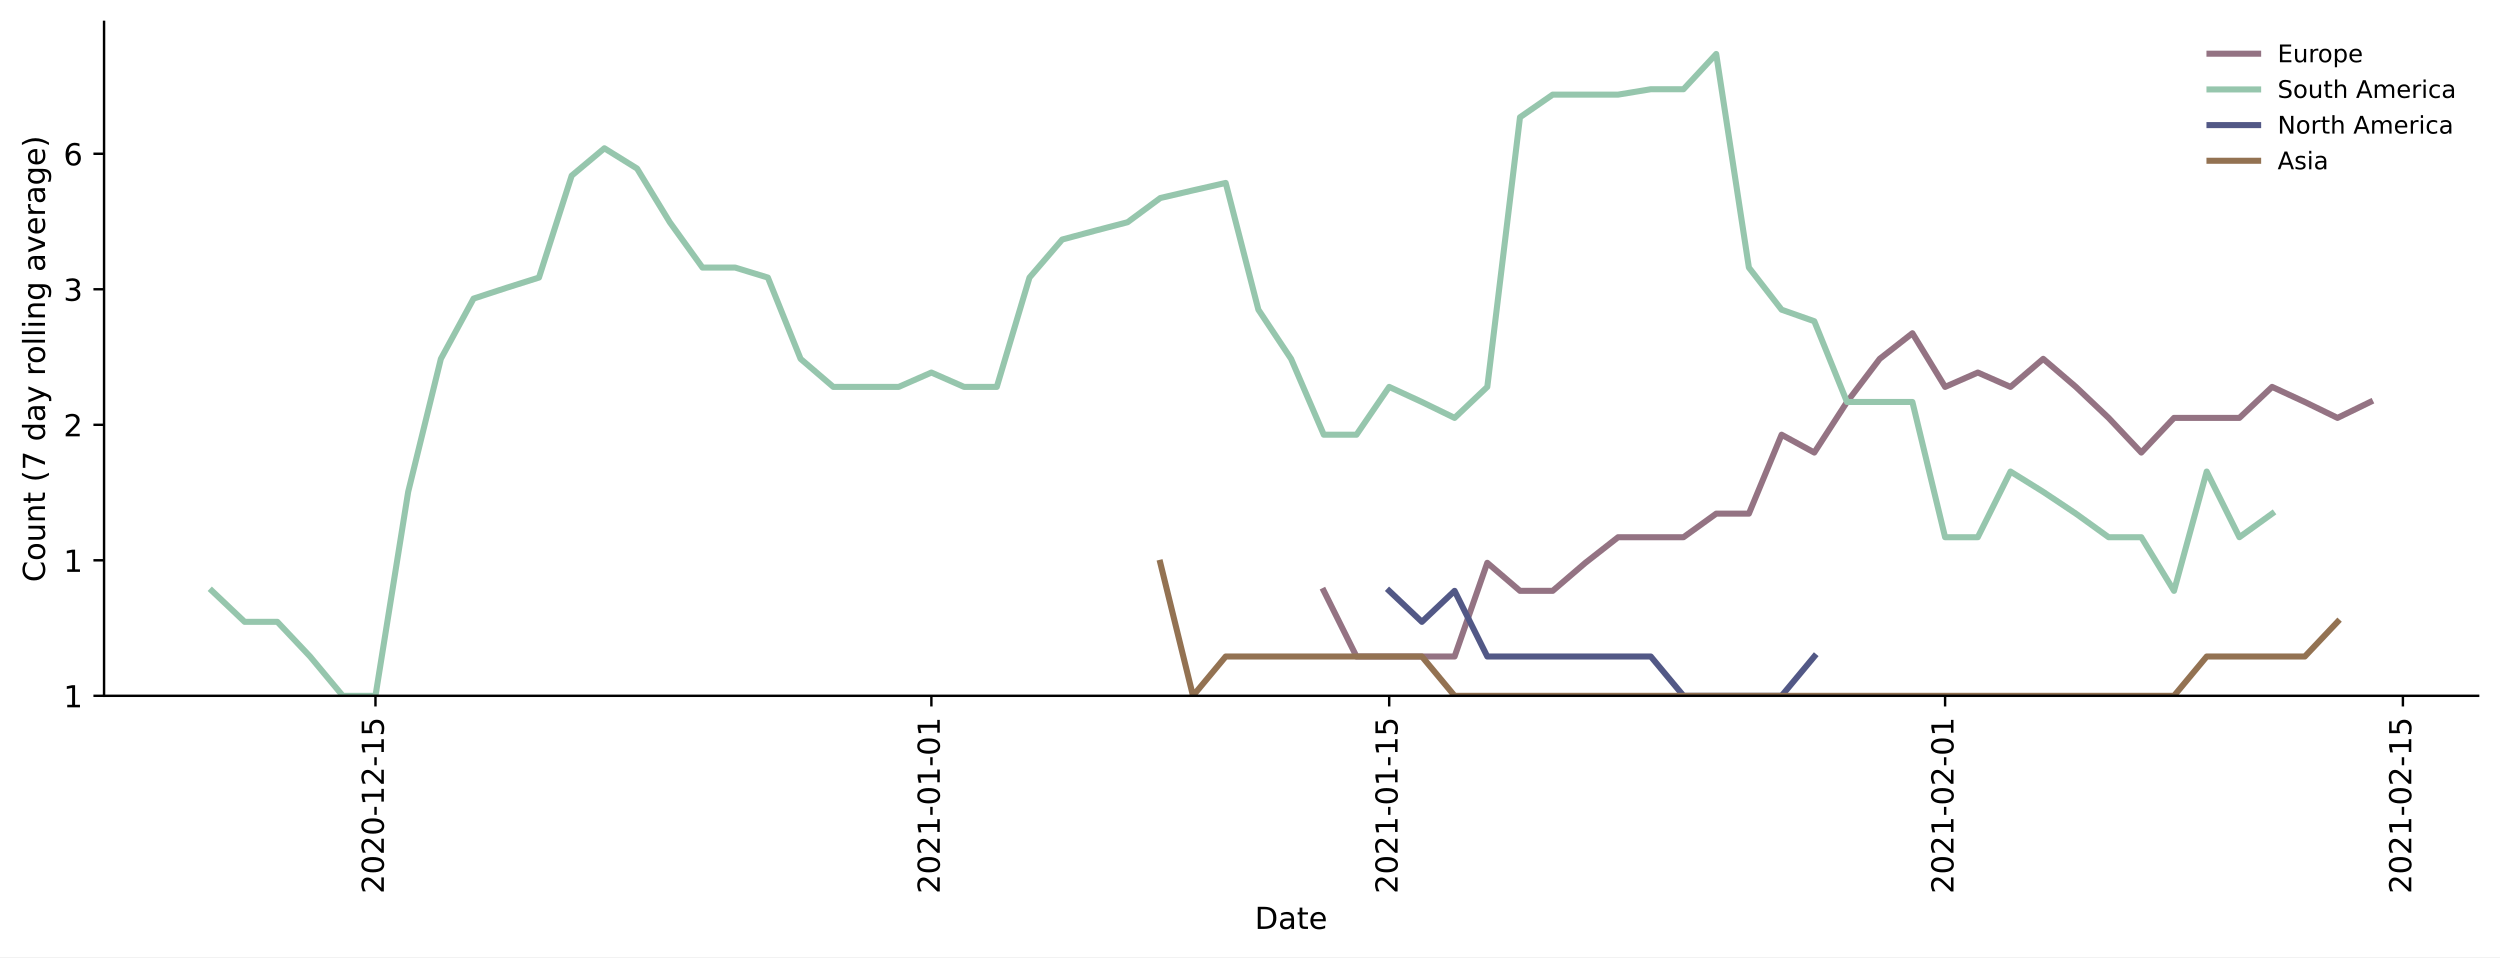
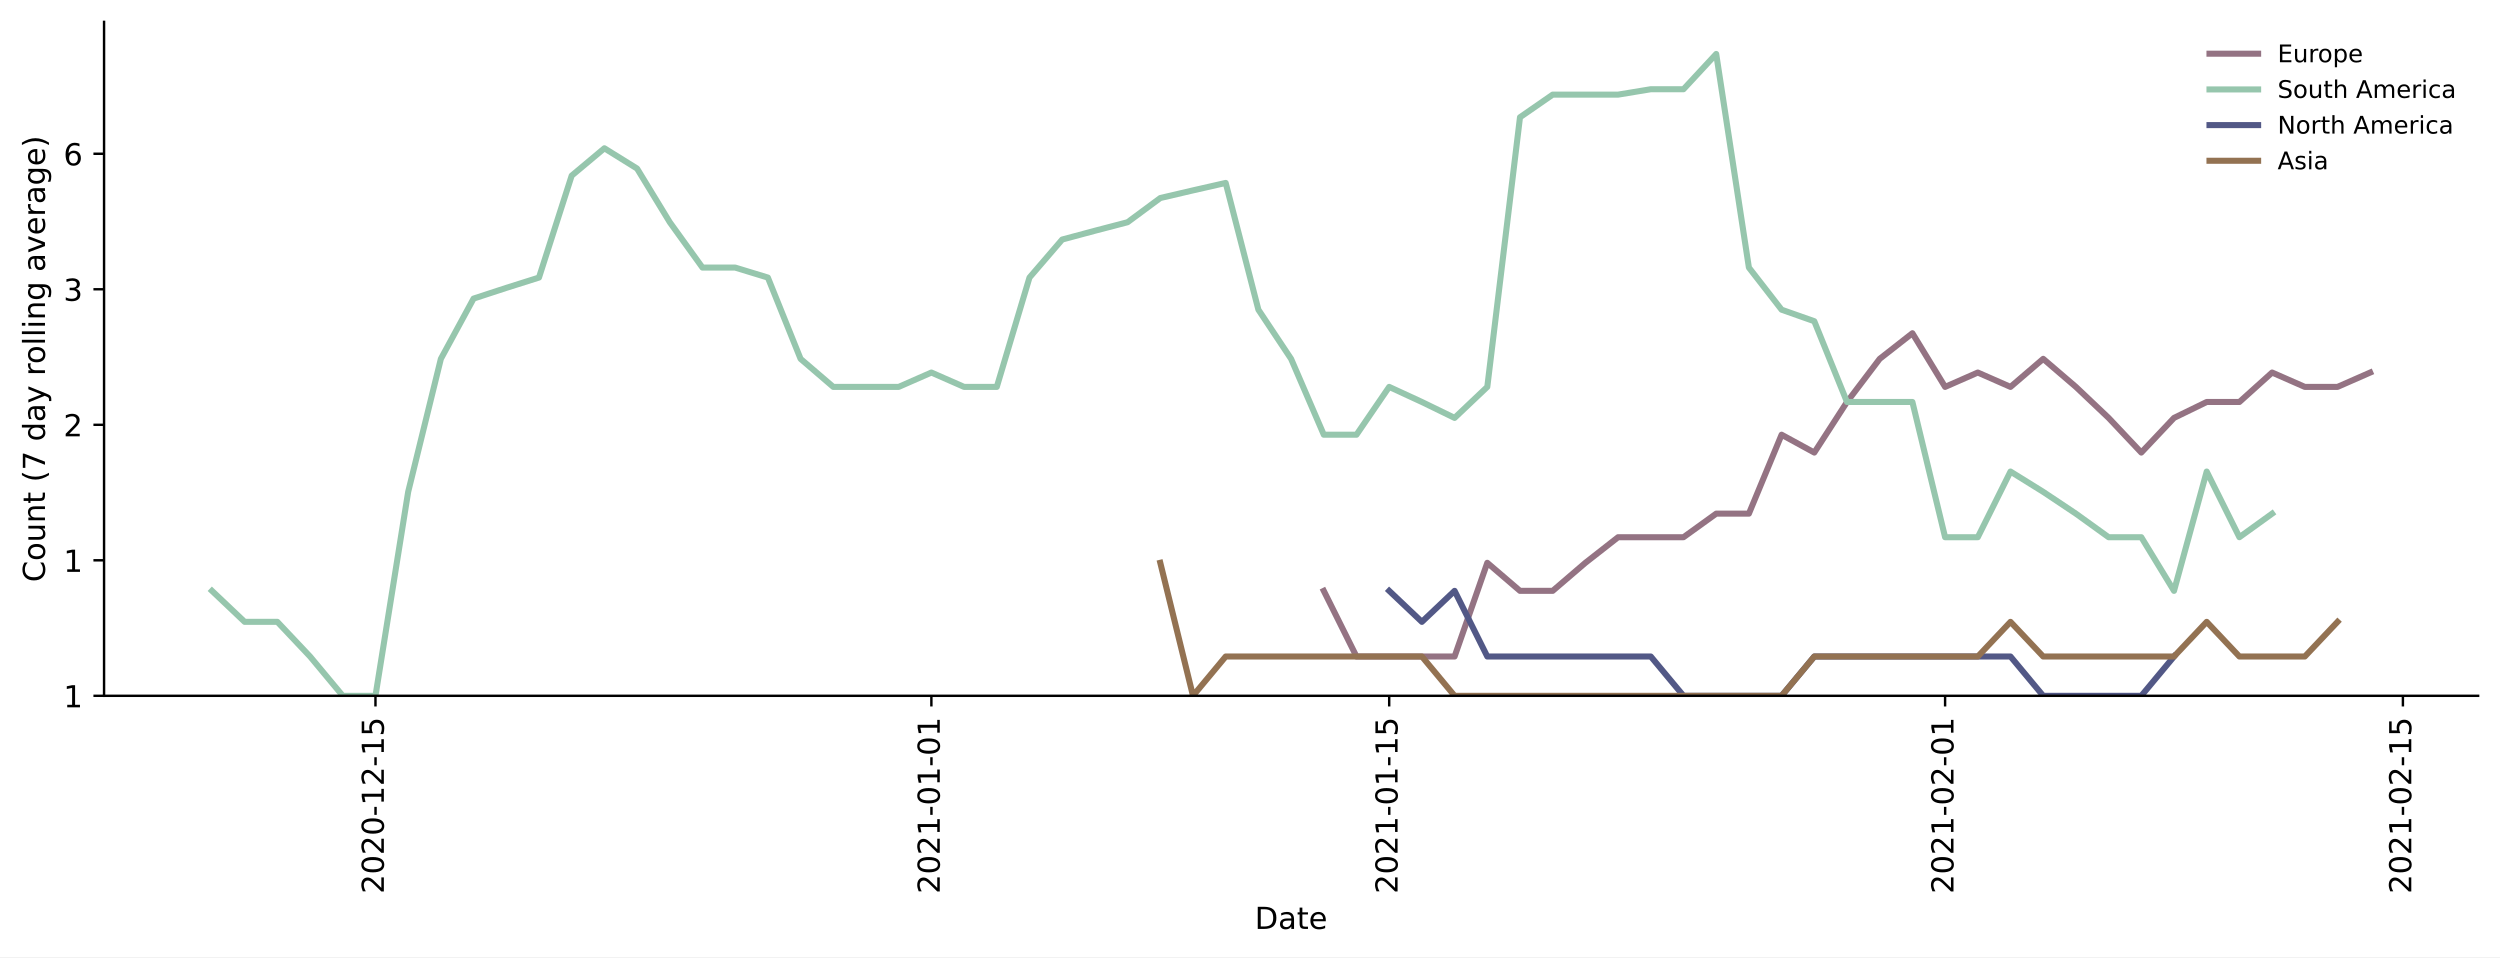
<svg xmlns="http://www.w3.org/2000/svg" xmlns:xlink="http://www.w3.org/1999/xlink" height="314.954pt" version="1.1" viewBox="0 0 822.641 314.954" width="822.641pt">
  <defs>
    <style type="text/css">*{stroke-linecap:butt;stroke-linejoin:round;}</style>
  </defs>
  <g id="figure_1">
    <g id="patch_1">
      <path d="M 0 314.954  L 822.641 314.954  L 822.641 0  L 0 0  z " style="fill:#ffffff;" />
    </g>
    <g id="axes_1">
      <g id="patch_2">
        <path d="M 34.241 228.96  L 815.441 228.96  L 815.441 7.2  L 34.241 7.2  z " style="fill:#ffffff;" />
      </g>
      <g id="matplotlib.axis_1">
        <g id="xtick_1">
          <g id="line2d_1">
            <defs>
-               <path d="M 0 0  L 0 3.5  " id="m8cac814163" style="stroke:#000000;stroke-width:0.8;" />
-             </defs>
-             <g>
-               <use style="stroke:#000000;stroke-width:0.8;" x="123.551" xlink:href="#m8cac814163" y="228.96" />
+               <path d="M 0 0  L 0 3.5  " id="m9d1c8415da" style="stroke:#000000;stroke-width:0.8;" />
+             </defs>
+             <g>
+               <use style="stroke:#000000;stroke-width:0.8;" x="123.551" xlink:href="#m9d1c8415da" y="228.96" />
            </g>
          </g>
          <g id="text_1">
            <g transform="translate(126.3107 294.0756)rotate(-90)scale(0.1 -0.1)">
              <defs>
                <path d="M 19.188 8.297  L 53.609 8.297  L 53.609 0  L 7.328 0  L 7.328 8.297  Q 12.938 14.109 22.625 23.891  Q 32.328 33.688 34.812 36.531  Q 39.547 41.844 41.422 45.531  Q 43.312 49.219 43.312 52.781  Q 43.312 58.594 39.234 62.25  Q 35.156 65.922 28.609 65.922  Q 23.969 65.922 18.812 64.312  Q 13.672 62.703 7.812 59.422  L 7.812 69.391  Q 13.766 71.781 18.938 73  Q 24.125 74.219 28.422 74.219  Q 39.75 74.219 46.484 68.547  Q 53.219 62.891 53.219 53.422  Q 53.219 48.922 51.531 44.891  Q 49.859 40.875 45.406 35.406  Q 44.188 33.984 37.641 27.219  Q 31.109 20.453 19.188 8.297  z " id="DejaVuSans-50" />
                <path d="M 31.781 66.406  Q 24.172 66.406 20.328 58.906  Q 16.5 51.422 16.5 36.375  Q 16.5 21.391 20.328 13.891  Q 24.172 6.391 31.781 6.391  Q 39.453 6.391 43.281 13.891  Q 47.125 21.391 47.125 36.375  Q 47.125 51.422 43.281 58.906  Q 39.453 66.406 31.781 66.406  z M 31.781 74.219  Q 44.047 74.219 50.516 64.516  Q 56.984 54.828 56.984 36.375  Q 56.984 17.969 50.516 8.266  Q 44.047 -1.422 31.781 -1.422  Q 19.531 -1.422 13.062 8.266  Q 6.594 17.969 6.594 36.375  Q 6.594 54.828 13.062 64.516  Q 19.531 74.219 31.781 74.219  z " id="DejaVuSans-48" />
                <path d="M 4.891 31.391  L 31.203 31.391  L 31.203 23.391  L 4.891 23.391  z " id="DejaVuSans-45" />
                <path d="M 12.406 8.297  L 28.516 8.297  L 28.516 63.922  L 10.984 60.406  L 10.984 69.391  L 28.422 72.906  L 38.281 72.906  L 38.281 8.297  L 54.391 8.297  L 54.391 0  L 12.406 0  z " id="DejaVuSans-49" />
                <path d="M 10.797 72.906  L 49.516 72.906  L 49.516 64.594  L 19.828 64.594  L 19.828 46.734  Q 21.969 47.469 24.109 47.828  Q 26.266 48.188 28.422 48.188  Q 40.625 48.188 47.75 41.5  Q 54.891 34.812 54.891 23.391  Q 54.891 11.625 47.562 5.094  Q 40.234 -1.422 26.906 -1.422  Q 22.312 -1.422 17.547 -0.641  Q 12.797 0.141 7.719 1.703  L 7.719 11.625  Q 12.109 9.234 16.797 8.062  Q 21.484 6.891 26.703 6.891  Q 35.156 6.891 40.078 11.328  Q 45.016 15.766 45.016 23.391  Q 45.016 31 40.078 35.438  Q 35.156 39.891 26.703 39.891  Q 22.75 39.891 18.812 39.016  Q 14.891 38.141 10.797 36.281  z " id="DejaVuSans-53" />
              </defs>
              <use xlink:href="#DejaVuSans-50" />
              <use x="63.623" xlink:href="#DejaVuSans-48" />
              <use x="127.246" xlink:href="#DejaVuSans-50" />
              <use x="190.869" xlink:href="#DejaVuSans-48" />
              <use x="254.492" xlink:href="#DejaVuSans-45" />
              <use x="290.576" xlink:href="#DejaVuSans-49" />
              <use x="354.199" xlink:href="#DejaVuSans-50" />
              <use x="417.822" xlink:href="#DejaVuSans-45" />
              <use x="453.906" xlink:href="#DejaVuSans-49" />
              <use x="517.529" xlink:href="#DejaVuSans-53" />
            </g>
          </g>
        </g>
        <g id="xtick_2">
          <g id="line2d_2">
            <g>
-               <use style="stroke:#000000;stroke-width:0.8;" x="306.477" xlink:href="#m8cac814163" y="228.96" />
+               <use style="stroke:#000000;stroke-width:0.8;" x="306.477" xlink:href="#m9d1c8415da" y="228.96" />
            </g>
          </g>
          <g id="text_2">
            <g transform="translate(309.2364 294.0756)rotate(-90)scale(0.1 -0.1)">
              <use xlink:href="#DejaVuSans-50" />
              <use x="63.623" xlink:href="#DejaVuSans-48" />
              <use x="127.246" xlink:href="#DejaVuSans-50" />
              <use x="190.869" xlink:href="#DejaVuSans-49" />
              <use x="254.492" xlink:href="#DejaVuSans-45" />
              <use x="290.576" xlink:href="#DejaVuSans-48" />
              <use x="354.199" xlink:href="#DejaVuSans-49" />
              <use x="417.822" xlink:href="#DejaVuSans-45" />
              <use x="453.906" xlink:href="#DejaVuSans-48" />
              <use x="517.529" xlink:href="#DejaVuSans-49" />
            </g>
          </g>
        </g>
        <g id="xtick_3">
          <g id="line2d_3">
            <g>
-               <use style="stroke:#000000;stroke-width:0.8;" x="457.122" xlink:href="#m8cac814163" y="228.96" />
+               <use style="stroke:#000000;stroke-width:0.8;" x="457.122" xlink:href="#m9d1c8415da" y="228.96" />
            </g>
          </g>
          <g id="text_3">
            <g transform="translate(459.881 294.0756)rotate(-90)scale(0.1 -0.1)">
              <use xlink:href="#DejaVuSans-50" />
              <use x="63.623" xlink:href="#DejaVuSans-48" />
              <use x="127.246" xlink:href="#DejaVuSans-50" />
              <use x="190.869" xlink:href="#DejaVuSans-49" />
              <use x="254.492" xlink:href="#DejaVuSans-45" />
              <use x="290.576" xlink:href="#DejaVuSans-48" />
              <use x="354.199" xlink:href="#DejaVuSans-49" />
              <use x="417.822" xlink:href="#DejaVuSans-45" />
              <use x="453.906" xlink:href="#DejaVuSans-49" />
              <use x="517.529" xlink:href="#DejaVuSans-53" />
            </g>
          </g>
        </g>
        <g id="xtick_4">
          <g id="line2d_4">
            <g>
-               <use style="stroke:#000000;stroke-width:0.8;" x="640.047" xlink:href="#m8cac814163" y="228.96" />
+               <use style="stroke:#000000;stroke-width:0.8;" x="640.047" xlink:href="#m9d1c8415da" y="228.96" />
            </g>
          </g>
          <g id="text_4">
            <g transform="translate(642.8066 294.0756)rotate(-90)scale(0.1 -0.1)">
              <use xlink:href="#DejaVuSans-50" />
              <use x="63.623" xlink:href="#DejaVuSans-48" />
              <use x="127.246" xlink:href="#DejaVuSans-50" />
              <use x="190.869" xlink:href="#DejaVuSans-49" />
              <use x="254.492" xlink:href="#DejaVuSans-45" />
              <use x="290.576" xlink:href="#DejaVuSans-48" />
              <use x="354.199" xlink:href="#DejaVuSans-50" />
              <use x="417.822" xlink:href="#DejaVuSans-45" />
              <use x="453.906" xlink:href="#DejaVuSans-48" />
              <use x="517.529" xlink:href="#DejaVuSans-49" />
            </g>
          </g>
        </g>
        <g id="xtick_5">
          <g id="line2d_5">
            <g>
-               <use style="stroke:#000000;stroke-width:0.8;" x="790.692" xlink:href="#m8cac814163" y="228.96" />
+               <use style="stroke:#000000;stroke-width:0.8;" x="790.692" xlink:href="#m9d1c8415da" y="228.96" />
            </g>
          </g>
          <g id="text_5">
            <g transform="translate(793.4512 294.0756)rotate(-90)scale(0.1 -0.1)">
              <use xlink:href="#DejaVuSans-50" />
              <use x="63.623" xlink:href="#DejaVuSans-48" />
              <use x="127.246" xlink:href="#DejaVuSans-50" />
              <use x="190.869" xlink:href="#DejaVuSans-49" />
              <use x="254.492" xlink:href="#DejaVuSans-45" />
              <use x="290.576" xlink:href="#DejaVuSans-48" />
              <use x="354.199" xlink:href="#DejaVuSans-50" />
              <use x="417.822" xlink:href="#DejaVuSans-45" />
              <use x="453.906" xlink:href="#DejaVuSans-49" />
              <use x="517.529" xlink:href="#DejaVuSans-53" />
            </g>
          </g>
        </g>
        <g id="text_6">
          <g transform="translate(412.8898 305.6741)scale(0.1 -0.1)">
            <defs>
              <path d="M 19.672 64.797  L 19.672 8.109  L 31.594 8.109  Q 46.688 8.109 53.688 14.938  Q 60.688 21.781 60.688 36.531  Q 60.688 51.172 53.688 57.984  Q 46.688 64.797 31.594 64.797  z M 9.812 72.906  L 30.078 72.906  Q 51.266 72.906 61.172 64.094  Q 71.094 55.281 71.094 36.531  Q 71.094 17.672 61.125 8.828  Q 51.172 0 30.078 0  L 9.812 0  z " id="DejaVuSans-68" />
              <path d="M 34.281 27.484  Q 23.391 27.484 19.188 25  Q 14.984 22.516 14.984 16.5  Q 14.984 11.719 18.141 8.906  Q 21.297 6.109 26.703 6.109  Q 34.188 6.109 38.703 11.406  Q 43.219 16.703 43.219 25.484  L 43.219 27.484  z M 52.203 31.203  L 52.203 0  L 43.219 0  L 43.219 8.297  Q 40.141 3.328 35.547 0.953  Q 30.953 -1.422 24.312 -1.422  Q 15.922 -1.422 10.953 3.297  Q 6 8.016 6 15.922  Q 6 25.141 12.172 29.828  Q 18.359 34.516 30.609 34.516  L 43.219 34.516  L 43.219 35.406  Q 43.219 41.609 39.141 45  Q 35.062 48.391 27.688 48.391  Q 23 48.391 18.547 47.266  Q 14.109 46.141 10.016 43.891  L 10.016 52.203  Q 14.938 54.109 19.578 55.047  Q 24.219 56 28.609 56  Q 40.484 56 46.344 49.844  Q 52.203 43.703 52.203 31.203  z " id="DejaVuSans-97" />
              <path d="M 18.312 70.219  L 18.312 54.688  L 36.812 54.688  L 36.812 47.703  L 18.312 47.703  L 18.312 18.016  Q 18.312 11.328 20.141 9.422  Q 21.969 7.516 27.594 7.516  L 36.812 7.516  L 36.812 0  L 27.594 0  Q 17.188 0 13.234 3.875  Q 9.281 7.766 9.281 18.016  L 9.281 47.703  L 2.688 47.703  L 2.688 54.688  L 9.281 54.688  L 9.281 70.219  z " id="DejaVuSans-116" />
              <path d="M 56.203 29.594  L 56.203 25.203  L 14.891 25.203  Q 15.484 15.922 20.484 11.062  Q 25.484 6.203 34.422 6.203  Q 39.594 6.203 44.453 7.469  Q 49.312 8.734 54.109 11.281  L 54.109 2.781  Q 49.266 0.734 44.188 -0.344  Q 39.109 -1.422 33.891 -1.422  Q 20.797 -1.422 13.156 6.188  Q 5.516 13.812 5.516 26.812  Q 5.516 40.234 12.766 48.109  Q 20.016 56 32.328 56  Q 43.359 56 49.781 48.891  Q 56.203 41.797 56.203 29.594  z M 47.219 32.234  Q 47.125 39.594 43.094 43.984  Q 39.062 48.391 32.422 48.391  Q 24.906 48.391 20.391 44.141  Q 15.875 39.891 15.188 32.172  z " id="DejaVuSans-101" />
            </defs>
            <use xlink:href="#DejaVuSans-68" />
            <use x="77.002" xlink:href="#DejaVuSans-97" />
            <use x="138.281" xlink:href="#DejaVuSans-116" />
            <use x="177.49" xlink:href="#DejaVuSans-101" />
          </g>
        </g>
      </g>
      <g id="matplotlib.axis_2">
        <g id="ytick_1">
          <g id="line2d_6">
            <defs>
-               <path d="M 0 0  L -3.5 0  " id="ma1256cd753" style="stroke:#000000;stroke-width:0.8;" />
-             </defs>
-             <g>
-               <use style="stroke:#000000;stroke-width:0.8;" x="34.241" xlink:href="#ma1256cd753" y="228.96" />
+               <path d="M 0 0  L -3.5 0  " id="m3228f8b532" style="stroke:#000000;stroke-width:0.8;" />
+             </defs>
+             <g>
+               <use style="stroke:#000000;stroke-width:0.8;" x="34.241" xlink:href="#m3228f8b532" y="228.96" />
            </g>
          </g>
          <g id="text_7">
            <g transform="translate(20.87813 232.7592)scale(0.1 -0.1)">
              <use xlink:href="#DejaVuSans-49" />
            </g>
          </g>
        </g>
        <g id="ytick_2">
          <g id="line2d_7">
            <g>
-               <use style="stroke:#000000;stroke-width:0.8;" x="34.241" xlink:href="#ma1256cd753" y="184.37" />
+               <use style="stroke:#000000;stroke-width:0.8;" x="34.241" xlink:href="#m3228f8b532" y="184.37" />
            </g>
          </g>
          <g id="text_8">
            <g transform="translate(20.87813 188.169)scale(0.1 -0.1)">
              <use xlink:href="#DejaVuSans-49" />
            </g>
          </g>
        </g>
        <g id="ytick_3">
          <g id="line2d_8">
            <g>
-               <use style="stroke:#000000;stroke-width:0.8;" x="34.241" xlink:href="#ma1256cd753" y="139.78" />
+               <use style="stroke:#000000;stroke-width:0.8;" x="34.241" xlink:href="#m3228f8b532" y="139.78" />
            </g>
          </g>
          <g id="text_9">
            <g transform="translate(20.87813 143.5788)scale(0.1 -0.1)">
              <use xlink:href="#DejaVuSans-50" />
            </g>
          </g>
        </g>
        <g id="ytick_4">
          <g id="line2d_9">
            <g>
-               <use style="stroke:#000000;stroke-width:0.8;" x="34.241" xlink:href="#ma1256cd753" y="95.189" />
+               <use style="stroke:#000000;stroke-width:0.8;" x="34.241" xlink:href="#m3228f8b532" y="95.189" />
            </g>
          </g>
          <g id="text_10">
            <g transform="translate(20.87813 98.98866)scale(0.1 -0.1)">
              <defs>
                <path d="M 40.578 39.312  Q 47.656 37.797 51.625 33  Q 55.609 28.219 55.609 21.188  Q 55.609 10.406 48.188 4.484  Q 40.766 -1.422 27.094 -1.422  Q 22.516 -1.422 17.656 -0.516  Q 12.797 0.391 7.625 2.203  L 7.625 11.719  Q 11.719 9.328 16.594 8.109  Q 21.484 6.891 26.812 6.891  Q 36.078 6.891 40.938 10.547  Q 45.797 14.203 45.797 21.188  Q 45.797 27.641 41.281 31.266  Q 36.766 34.906 28.719 34.906  L 20.219 34.906  L 20.219 43.016  L 29.109 43.016  Q 36.375 43.016 40.234 45.922  Q 44.094 48.828 44.094 54.297  Q 44.094 59.906 40.109 62.906  Q 36.141 65.922 28.719 65.922  Q 24.656 65.922 20.016 65.031  Q 15.375 64.156 9.812 62.312  L 9.812 71.094  Q 15.438 72.656 20.344 73.438  Q 25.25 74.219 29.594 74.219  Q 40.828 74.219 47.359 69.109  Q 53.906 64.016 53.906 55.328  Q 53.906 49.266 50.438 45.094  Q 46.969 40.922 40.578 39.312  z " id="DejaVuSans-51" />
              </defs>
              <use xlink:href="#DejaVuSans-51" />
            </g>
          </g>
        </g>
        <g id="ytick_5">
          <g id="line2d_10">
            <g>
-               <use style="stroke:#000000;stroke-width:0.8;" x="34.241" xlink:href="#ma1256cd753" y="50.599" />
+               <use style="stroke:#000000;stroke-width:0.8;" x="34.241" xlink:href="#m3228f8b532" y="50.599" />
            </g>
          </g>
          <g id="text_11">
            <g transform="translate(20.87813 54.39847)scale(0.1 -0.1)">
              <defs>
                <path d="M 33.016 40.375  Q 26.375 40.375 22.484 35.828  Q 18.609 31.297 18.609 23.391  Q 18.609 15.531 22.484 10.953  Q 26.375 6.391 33.016 6.391  Q 39.656 6.391 43.531 10.953  Q 47.406 15.531 47.406 23.391  Q 47.406 31.297 43.531 35.828  Q 39.656 40.375 33.016 40.375  z M 52.594 71.297  L 52.594 62.312  Q 48.875 64.062 45.094 64.984  Q 41.312 65.922 37.594 65.922  Q 27.828 65.922 22.672 59.328  Q 17.531 52.734 16.797 39.406  Q 19.672 43.656 24.016 45.922  Q 28.375 48.188 33.594 48.188  Q 44.578 48.188 50.953 41.516  Q 57.328 34.859 57.328 23.391  Q 57.328 12.156 50.688 5.359  Q 44.047 -1.422 33.016 -1.422  Q 20.359 -1.422 13.672 8.266  Q 6.984 17.969 6.984 36.375  Q 6.984 53.656 15.188 63.938  Q 23.391 74.219 37.203 74.219  Q 40.922 74.219 44.703 73.484  Q 48.484 72.75 52.594 71.297  z " id="DejaVuSans-54" />
              </defs>
              <use xlink:href="#DejaVuSans-54" />
            </g>
          </g>
        </g>
        <g id="text_12">
          <g transform="translate(14.79844 191.548)rotate(-90)scale(0.1 -0.1)">
            <defs>
              <path d="M 64.406 67.281  L 64.406 56.891  Q 59.422 61.531 53.781 63.812  Q 48.141 66.109 41.797 66.109  Q 29.297 66.109 22.656 58.469  Q 16.016 50.828 16.016 36.375  Q 16.016 21.969 22.656 14.328  Q 29.297 6.688 41.797 6.688  Q 48.141 6.688 53.781 8.984  Q 59.422 11.281 64.406 15.922  L 64.406 5.609  Q 59.234 2.094 53.438 0.328  Q 47.656 -1.422 41.219 -1.422  Q 24.656 -1.422 15.125 8.703  Q 5.609 18.844 5.609 36.375  Q 5.609 53.953 15.125 64.078  Q 24.656 74.219 41.219 74.219  Q 47.75 74.219 53.531 72.484  Q 59.328 70.75 64.406 67.281  z " id="DejaVuSans-67" />
              <path d="M 30.609 48.391  Q 23.391 48.391 19.188 42.75  Q 14.984 37.109 14.984 27.297  Q 14.984 17.484 19.156 11.844  Q 23.344 6.203 30.609 6.203  Q 37.797 6.203 41.984 11.859  Q 46.188 17.531 46.188 27.297  Q 46.188 37.016 41.984 42.703  Q 37.797 48.391 30.609 48.391  z M 30.609 56  Q 42.328 56 49.016 48.375  Q 55.719 40.766 55.719 27.297  Q 55.719 13.875 49.016 6.219  Q 42.328 -1.422 30.609 -1.422  Q 18.844 -1.422 12.172 6.219  Q 5.516 13.875 5.516 27.297  Q 5.516 40.766 12.172 48.375  Q 18.844 56 30.609 56  z " id="DejaVuSans-111" />
              <path d="M 8.5 21.578  L 8.5 54.688  L 17.484 54.688  L 17.484 21.922  Q 17.484 14.156 20.5 10.266  Q 23.531 6.391 29.594 6.391  Q 36.859 6.391 41.078 11.031  Q 45.312 15.672 45.312 23.688  L 45.312 54.688  L 54.297 54.688  L 54.297 0  L 45.312 0  L 45.312 8.406  Q 42.047 3.422 37.719 1  Q 33.406 -1.422 27.688 -1.422  Q 18.266 -1.422 13.375 4.438  Q 8.5 10.297 8.5 21.578  z M 31.109 56  z " id="DejaVuSans-117" />
              <path d="M 54.891 33.016  L 54.891 0  L 45.906 0  L 45.906 32.719  Q 45.906 40.484 42.875 44.328  Q 39.844 48.188 33.797 48.188  Q 26.516 48.188 22.312 43.547  Q 18.109 38.922 18.109 30.906  L 18.109 0  L 9.078 0  L 9.078 54.688  L 18.109 54.688  L 18.109 46.188  Q 21.344 51.125 25.703 53.562  Q 30.078 56 35.797 56  Q 45.219 56 50.047 50.172  Q 54.891 44.344 54.891 33.016  z " id="DejaVuSans-110" />
              <path id="DejaVuSans-32" />
              <path d="M 31 75.875  Q 24.469 64.656 21.281 53.656  Q 18.109 42.672 18.109 31.391  Q 18.109 20.125 21.312 9.062  Q 24.516 -2 31 -13.188  L 23.188 -13.188  Q 15.875 -1.703 12.234 9.375  Q 8.594 20.453 8.594 31.391  Q 8.594 42.281 12.203 53.312  Q 15.828 64.359 23.188 75.875  z " id="DejaVuSans-40" />
              <path d="M 8.203 72.906  L 55.078 72.906  L 55.078 68.703  L 28.609 0  L 18.312 0  L 43.219 64.594  L 8.203 64.594  z " id="DejaVuSans-55" />
              <path d="M 45.406 46.391  L 45.406 75.984  L 54.391 75.984  L 54.391 0  L 45.406 0  L 45.406 8.203  Q 42.578 3.328 38.25 0.953  Q 33.938 -1.422 27.875 -1.422  Q 17.969 -1.422 11.734 6.484  Q 5.516 14.406 5.516 27.297  Q 5.516 40.188 11.734 48.094  Q 17.969 56 27.875 56  Q 33.938 56 38.25 53.625  Q 42.578 51.266 45.406 46.391  z M 14.797 27.297  Q 14.797 17.391 18.875 11.75  Q 22.953 6.109 30.078 6.109  Q 37.203 6.109 41.297 11.75  Q 45.406 17.391 45.406 27.297  Q 45.406 37.203 41.297 42.844  Q 37.203 48.484 30.078 48.484  Q 22.953 48.484 18.875 42.844  Q 14.797 37.203 14.797 27.297  z " id="DejaVuSans-100" />
              <path d="M 32.172 -5.078  Q 28.375 -14.844 24.75 -17.812  Q 21.141 -20.797 15.094 -20.797  L 7.906 -20.797  L 7.906 -13.281  L 13.188 -13.281  Q 16.891 -13.281 18.938 -11.516  Q 21 -9.766 23.484 -3.219  L 25.094 0.875  L 2.984 54.688  L 12.5 54.688  L 29.594 11.922  L 46.688 54.688  L 56.203 54.688  z " id="DejaVuSans-121" />
              <path d="M 41.109 46.297  Q 39.594 47.172 37.812 47.578  Q 36.031 48 33.891 48  Q 26.266 48 22.188 43.047  Q 18.109 38.094 18.109 28.812  L 18.109 0  L 9.078 0  L 9.078 54.688  L 18.109 54.688  L 18.109 46.188  Q 20.953 51.172 25.484 53.578  Q 30.031 56 36.531 56  Q 37.453 56 38.578 55.875  Q 39.703 55.766 41.062 55.516  z " id="DejaVuSans-114" />
              <path d="M 9.422 75.984  L 18.406 75.984  L 18.406 0  L 9.422 0  z " id="DejaVuSans-108" />
              <path d="M 9.422 54.688  L 18.406 54.688  L 18.406 0  L 9.422 0  z M 9.422 75.984  L 18.406 75.984  L 18.406 64.594  L 9.422 64.594  z " id="DejaVuSans-105" />
              <path d="M 45.406 27.984  Q 45.406 37.75 41.375 43.109  Q 37.359 48.484 30.078 48.484  Q 22.859 48.484 18.828 43.109  Q 14.797 37.75 14.797 27.984  Q 14.797 18.266 18.828 12.891  Q 22.859 7.516 30.078 7.516  Q 37.359 7.516 41.375 12.891  Q 45.406 18.266 45.406 27.984  z M 54.391 6.781  Q 54.391 -7.172 48.188 -13.984  Q 42 -20.797 29.203 -20.797  Q 24.469 -20.797 20.266 -20.094  Q 16.062 -19.391 12.109 -17.922  L 12.109 -9.188  Q 16.062 -11.328 19.922 -12.344  Q 23.781 -13.375 27.781 -13.375  Q 36.625 -13.375 41.016 -8.766  Q 45.406 -4.156 45.406 5.172  L 45.406 9.625  Q 42.625 4.781 38.281 2.391  Q 33.938 0 27.875 0  Q 17.828 0 11.672 7.656  Q 5.516 15.328 5.516 27.984  Q 5.516 40.672 11.672 48.328  Q 17.828 56 27.875 56  Q 33.938 56 38.281 53.609  Q 42.625 51.219 45.406 46.391  L 45.406 54.688  L 54.391 54.688  z " id="DejaVuSans-103" />
              <path d="M 2.984 54.688  L 12.5 54.688  L 29.594 8.797  L 46.688 54.688  L 56.203 54.688  L 35.688 0  L 23.484 0  z " id="DejaVuSans-118" />
              <path d="M 8.016 75.875  L 15.828 75.875  Q 23.141 64.359 26.781 53.312  Q 30.422 42.281 30.422 31.391  Q 30.422 20.453 26.781 9.375  Q 23.141 -1.703 15.828 -13.188  L 8.016 -13.188  Q 14.5 -2 17.703 9.062  Q 20.906 20.125 20.906 31.391  Q 20.906 42.672 17.703 53.656  Q 14.5 64.656 8.016 75.875  z " id="DejaVuSans-41" />
            </defs>
            <use xlink:href="#DejaVuSans-67" />
            <use x="69.824" xlink:href="#DejaVuSans-111" />
            <use x="131.006" xlink:href="#DejaVuSans-117" />
            <use x="194.385" xlink:href="#DejaVuSans-110" />
            <use x="257.764" xlink:href="#DejaVuSans-116" />
            <use x="296.973" xlink:href="#DejaVuSans-32" />
            <use x="328.76" xlink:href="#DejaVuSans-40" />
            <use x="367.773" xlink:href="#DejaVuSans-55" />
            <use x="431.396" xlink:href="#DejaVuSans-32" />
            <use x="463.184" xlink:href="#DejaVuSans-100" />
            <use x="526.66" xlink:href="#DejaVuSans-97" />
            <use x="587.939" xlink:href="#DejaVuSans-121" />
            <use x="647.119" xlink:href="#DejaVuSans-32" />
            <use x="678.906" xlink:href="#DejaVuSans-114" />
            <use x="717.77" xlink:href="#DejaVuSans-111" />
            <use x="778.951" xlink:href="#DejaVuSans-108" />
            <use x="806.734" xlink:href="#DejaVuSans-108" />
            <use x="834.518" xlink:href="#DejaVuSans-105" />
            <use x="862.301" xlink:href="#DejaVuSans-110" />
            <use x="925.68" xlink:href="#DejaVuSans-103" />
            <use x="989.156" xlink:href="#DejaVuSans-32" />
            <use x="1020.943" xlink:href="#DejaVuSans-97" />
            <use x="1082.223" xlink:href="#DejaVuSans-118" />
            <use x="1141.402" xlink:href="#DejaVuSans-101" />
            <use x="1202.926" xlink:href="#DejaVuSans-114" />
            <use x="1244.039" xlink:href="#DejaVuSans-97" />
            <use x="1305.318" xlink:href="#DejaVuSans-103" />
            <use x="1368.795" xlink:href="#DejaVuSans-101" />
            <use x="1430.318" xlink:href="#DejaVuSans-41" />
          </g>
        </g>
      </g>
      <g id="line2d_11">
-         <path clip-path="url(#p4351d0073f)" d="M 435.601 194.424  L 446.361 216.031  L 457.122 216.031  L 467.882 216.031  L 478.642 216.031  L 489.403 185.196  L 500.163 194.424  L 510.923 194.424  L 521.684 185.196  L 532.444 176.771  L 543.204 176.771  L 553.965 176.771  L 564.725 169.021  L 575.485 169.021  L 586.246 143.046  L 597.006 148.916  L 607.766 132.276  L 618.527 118.081  L 629.287 109.656  L 640.047 127.31  L 650.808 122.585  L 661.568 127.31  L 672.328 118.081  L 683.089 127.31  L 693.849 137.511  L 704.609 148.916  L 715.37 137.511  L 726.13 137.511  L 736.89 137.511  L 747.651 127.31  L 758.411 132.276  L 769.171 137.511  L 779.932 132.276  " style="fill:none;stroke:#947383;stroke-linecap:square;stroke-width:2;" />
+         <path clip-path="url(#p3342d76156)" d="M 435.601 194.424  L 446.361 216.031  L 457.122 216.031  L 467.882 216.031  L 478.642 216.031  L 489.403 185.196  L 500.163 194.424  L 510.923 194.424  L 521.684 185.196  L 532.444 176.771  L 543.204 176.771  L 553.965 176.771  L 564.725 169.021  L 575.485 169.021  L 586.246 143.046  L 597.006 148.916  L 607.766 132.276  L 618.527 118.081  L 629.287 109.656  L 640.047 127.31  L 650.808 122.585  L 661.568 127.31  L 672.328 118.081  L 683.089 127.31  L 693.849 137.511  L 704.609 148.916  L 715.37 137.511  L 726.13 132.276  L 736.89 132.276  L 747.651 122.585  L 758.411 127.31  L 769.171 127.31  L 779.932 122.585  " style="fill:none;stroke:#947383;stroke-linecap:square;stroke-width:2;" />
      </g>
      <g id="line2d_12">
-         <path clip-path="url(#p4351d0073f)" d="M 69.75 194.424  L 80.51 204.626  L 91.27 204.626  L 102.031 216.031  L 112.791 228.96  L 123.551 228.96  L 134.312 161.845  L 145.072 118.081  L 155.832 98.252  L 166.593 94.73  L 177.353 91.332  L 188.113 57.804  L 198.874 48.79  L 209.634 55.47  L 220.394 73.124  L 231.155 88.05  L 241.915 88.05  L 252.675 91.332  L 263.436 118.081  L 274.196 127.31  L 284.956 127.31  L 295.717 127.31  L 306.477 122.585  L 317.237 127.31  L 327.998 127.31  L 338.758 91.332  L 349.518 78.821  L 360.279 75.931  L 371.039 73.124  L 381.799 65.161  L 392.56 62.646  L 403.32 60.195  L 414.08 101.906  L 424.841 118.081  L 435.601 143.046  L 446.361 143.046  L 457.122 127.31  L 467.882 132.276  L 478.642 137.511  L 489.403 127.31  L 500.163 38.588  L 510.923 31.137  L 521.684 31.137  L 532.444 31.137  L 543.204 29.36  L 553.965 29.36  L 564.725 17.76  L 575.485 88.05  L 586.246 101.906  L 597.006 105.703  L 607.766 132.276  L 618.527 132.276  L 629.287 132.276  L 640.047 176.771  L 650.808 176.771  L 661.568 155.165  L 672.328 161.845  L 683.089 169.021  L 693.849 176.771  L 704.609 176.771  L 715.37 194.424  L 726.13 155.165  L 736.89 176.771  L 747.651 169.021  " style="fill:none;stroke:#96c6ad;stroke-linecap:square;stroke-width:2;" />
+         <path clip-path="url(#p3342d76156)" d="M 69.75 194.424  L 80.51 204.626  L 91.27 204.626  L 102.031 216.031  L 112.791 228.96  L 123.551 228.96  L 134.312 161.845  L 145.072 118.081  L 155.832 98.252  L 166.593 94.73  L 177.353 91.332  L 188.113 57.804  L 198.874 48.79  L 209.634 55.47  L 220.394 73.124  L 231.155 88.05  L 241.915 88.05  L 252.675 91.332  L 263.436 118.081  L 274.196 127.31  L 284.956 127.31  L 295.717 127.31  L 306.477 122.585  L 317.237 127.31  L 327.998 127.31  L 338.758 91.332  L 349.518 78.821  L 360.279 75.931  L 371.039 73.124  L 381.799 65.161  L 392.56 62.646  L 403.32 60.195  L 414.08 101.906  L 424.841 118.081  L 435.601 143.046  L 446.361 143.046  L 457.122 127.31  L 467.882 132.276  L 478.642 137.511  L 489.403 127.31  L 500.163 38.588  L 510.923 31.137  L 521.684 31.137  L 532.444 31.137  L 543.204 29.36  L 553.965 29.36  L 564.725 17.76  L 575.485 88.05  L 586.246 101.906  L 597.006 105.703  L 607.766 132.276  L 618.527 132.276  L 629.287 132.276  L 640.047 176.771  L 650.808 176.771  L 661.568 155.165  L 672.328 161.845  L 683.089 169.021  L 693.849 176.771  L 704.609 176.771  L 715.37 194.424  L 726.13 155.165  L 736.89 176.771  L 747.651 169.021  " style="fill:none;stroke:#96c6ad;stroke-linecap:square;stroke-width:2;" />
      </g>
      <g id="line2d_13">
-         <path clip-path="url(#p4351d0073f)" d="M 457.122 194.424  L 467.882 204.626  L 478.642 194.424  L 489.403 216.031  L 500.163 216.031  L 510.923 216.031  L 521.684 216.031  L 532.444 216.031  L 543.204 216.031  L 553.965 228.96  L 564.725 228.96  L 575.485 228.96  L 586.246 228.96  L 597.006 216.031  " style="fill:none;stroke:#525886;stroke-linecap:square;stroke-width:2;" />
+         <path clip-path="url(#p3342d76156)" d="M 457.122 194.424  L 467.882 204.626  L 478.642 194.424  L 489.403 216.031  L 500.163 216.031  L 510.923 216.031  L 521.684 216.031  L 532.444 216.031  L 543.204 216.031  L 553.965 228.96  L 564.725 228.96  L 575.485 228.96  L 586.246 228.96  L 597.006 216.031  L 607.766 216.031  L 618.527 216.031  L 629.287 216.031  L 640.047 216.031  L 650.808 216.031  L 661.568 216.031  L 672.328 228.96  L 683.089 228.96  L 693.849 228.96  L 704.609 228.96  L 715.37 216.031  " style="fill:none;stroke:#525886;stroke-linecap:square;stroke-width:2;" />
      </g>
      <g id="line2d_14">
-         <path clip-path="url(#p4351d0073f)" d="M 381.799 185.196  L 392.56 228.96  L 403.32 216.031  L 414.08 216.031  L 424.841 216.031  L 435.601 216.031  L 446.361 216.031  L 457.122 216.031  L 467.882 216.031  L 478.642 228.96  L 489.403 228.96  L 500.163 228.96  L 510.923 228.96  L 521.684 228.96  L 532.444 228.96  L 543.204 228.96  L 553.965 228.96  L 564.725 228.96  L 575.485 228.96  L 586.246 228.96  L 597.006 228.96  L 607.766 228.96  L 618.527 228.96  L 629.287 228.96  L 640.047 228.96  L 650.808 228.96  L 661.568 228.96  L 672.328 228.96  L 683.089 228.96  L 693.849 228.96  L 704.609 228.96  L 715.37 228.96  L 726.13 216.031  L 736.89 216.031  L 747.651 216.031  L 758.411 216.031  L 769.171 204.626  " style="fill:none;stroke:#937252;stroke-linecap:square;stroke-width:2;" />
+         <path clip-path="url(#p3342d76156)" d="M 381.799 185.196  L 392.56 228.96  L 403.32 216.031  L 414.08 216.031  L 424.841 216.031  L 435.601 216.031  L 446.361 216.031  L 457.122 216.031  L 467.882 216.031  L 478.642 228.96  L 489.403 228.96  L 500.163 228.96  L 510.923 228.96  L 521.684 228.96  L 532.444 228.96  L 543.204 228.96  L 553.965 228.96  L 564.725 228.96  L 575.485 228.96  L 586.246 228.96  L 597.006 216.031  L 607.766 216.031  L 618.527 216.031  L 629.287 216.031  L 640.047 216.031  L 650.808 216.031  L 661.568 204.626  L 672.328 216.031  L 683.089 216.031  L 693.849 216.031  L 704.609 216.031  L 715.37 216.031  L 726.13 204.626  L 736.89 216.031  L 747.651 216.031  L 758.411 216.031  L 769.171 204.626  " style="fill:none;stroke:#937252;stroke-linecap:square;stroke-width:2;" />
      </g>
      <g id="patch_3">
        <path d="M 34.241 228.96  L 34.241 7.2  " style="fill:none;stroke:#000000;stroke-linecap:square;stroke-linejoin:miter;stroke-width:0.8;" />
      </g>
      <g id="patch_4">
        <path d="M 34.241 228.96  L 815.441 228.96  " style="fill:none;stroke:#000000;stroke-linecap:square;stroke-linejoin:miter;stroke-width:0.8;" />
      </g>
      <g id="legend_1">
        <g id="line2d_15">
          <path d="M 727.048 17.679  L 743.048 17.679  " style="fill:none;stroke:#947383;stroke-linecap:square;stroke-width:2;" />
        </g>
        <g id="line2d_16" />
        <g id="text_13">
          <g transform="translate(749.4481 20.47875)scale(0.08 -0.08)">
            <defs>
              <path d="M 9.812 72.906  L 55.906 72.906  L 55.906 64.594  L 19.672 64.594  L 19.672 43.016  L 54.391 43.016  L 54.391 34.719  L 19.672 34.719  L 19.672 8.297  L 56.781 8.297  L 56.781 0  L 9.812 0  z " id="DejaVuSans-69" />
              <path d="M 18.109 8.203  L 18.109 -20.797  L 9.078 -20.797  L 9.078 54.688  L 18.109 54.688  L 18.109 46.391  Q 20.953 51.266 25.266 53.625  Q 29.594 56 35.594 56  Q 45.562 56 51.781 48.094  Q 58.016 40.188 58.016 27.297  Q 58.016 14.406 51.781 6.484  Q 45.562 -1.422 35.594 -1.422  Q 29.594 -1.422 25.266 0.953  Q 20.953 3.328 18.109 8.203  z M 48.688 27.297  Q 48.688 37.203 44.609 42.844  Q 40.531 48.484 33.406 48.484  Q 26.266 48.484 22.188 42.844  Q 18.109 37.203 18.109 27.297  Q 18.109 17.391 22.188 11.75  Q 26.266 6.109 33.406 6.109  Q 40.531 6.109 44.609 11.75  Q 48.688 17.391 48.688 27.297  z " id="DejaVuSans-112" />
            </defs>
            <use xlink:href="#DejaVuSans-69" />
            <use x="63.184" xlink:href="#DejaVuSans-117" />
            <use x="126.562" xlink:href="#DejaVuSans-114" />
            <use x="165.426" xlink:href="#DejaVuSans-111" />
            <use x="226.607" xlink:href="#DejaVuSans-112" />
            <use x="290.084" xlink:href="#DejaVuSans-101" />
          </g>
        </g>
        <g id="line2d_17">
          <path d="M 727.048 29.421  L 743.048 29.421  " style="fill:none;stroke:#96c6ad;stroke-linecap:square;stroke-width:2;" />
        </g>
        <g id="line2d_18" />
        <g id="text_14">
          <g transform="translate(749.4481 32.22125)scale(0.08 -0.08)">
            <defs>
              <path d="M 53.516 70.516  L 53.516 60.891  Q 47.906 63.578 42.922 64.891  Q 37.938 66.219 33.297 66.219  Q 25.25 66.219 20.875 63.094  Q 16.5 59.969 16.5 54.203  Q 16.5 49.359 19.406 46.891  Q 22.312 44.438 30.422 42.922  L 36.375 41.703  Q 47.406 39.594 52.656 34.297  Q 57.906 29 57.906 20.125  Q 57.906 9.516 50.797 4.047  Q 43.703 -1.422 29.984 -1.422  Q 24.812 -1.422 18.969 -0.25  Q 13.141 0.922 6.891 3.219  L 6.891 13.375  Q 12.891 10.016 18.656 8.297  Q 24.422 6.594 29.984 6.594  Q 38.422 6.594 43.016 9.906  Q 47.609 13.234 47.609 19.391  Q 47.609 24.75 44.312 27.781  Q 41.016 30.812 33.5 32.328  L 27.484 33.5  Q 16.453 35.688 11.516 40.375  Q 6.594 45.062 6.594 53.422  Q 6.594 63.094 13.406 68.656  Q 20.219 74.219 32.172 74.219  Q 37.312 74.219 42.625 73.281  Q 47.953 72.359 53.516 70.516  z " id="DejaVuSans-83" />
              <path d="M 54.891 33.016  L 54.891 0  L 45.906 0  L 45.906 32.719  Q 45.906 40.484 42.875 44.328  Q 39.844 48.188 33.797 48.188  Q 26.516 48.188 22.312 43.547  Q 18.109 38.922 18.109 30.906  L 18.109 0  L 9.078 0  L 9.078 75.984  L 18.109 75.984  L 18.109 46.188  Q 21.344 51.125 25.703 53.562  Q 30.078 56 35.797 56  Q 45.219 56 50.047 50.172  Q 54.891 44.344 54.891 33.016  z " id="DejaVuSans-104" />
              <path d="M 34.188 63.188  L 20.797 26.906  L 47.609 26.906  z M 28.609 72.906  L 39.797 72.906  L 67.578 0  L 57.328 0  L 50.688 18.703  L 17.828 18.703  L 11.188 0  L 0.781 0  z " id="DejaVuSans-65" />
              <path d="M 52 44.188  Q 55.375 50.25 60.062 53.125  Q 64.75 56 71.094 56  Q 79.641 56 84.281 50.016  Q 88.922 44.047 88.922 33.016  L 88.922 0  L 79.891 0  L 79.891 32.719  Q 79.891 40.578 77.094 44.375  Q 74.312 48.188 68.609 48.188  Q 61.625 48.188 57.562 43.547  Q 53.516 38.922 53.516 30.906  L 53.516 0  L 44.484 0  L 44.484 32.719  Q 44.484 40.625 41.703 44.406  Q 38.922 48.188 33.109 48.188  Q 26.219 48.188 22.156 43.531  Q 18.109 38.875 18.109 30.906  L 18.109 0  L 9.078 0  L 9.078 54.688  L 18.109 54.688  L 18.109 46.188  Q 21.188 51.219 25.484 53.609  Q 29.781 56 35.688 56  Q 41.656 56 45.828 52.969  Q 50 49.953 52 44.188  z " id="DejaVuSans-109" />
              <path d="M 48.781 52.594  L 48.781 44.188  Q 44.969 46.297 41.141 47.344  Q 37.312 48.391 33.406 48.391  Q 24.656 48.391 19.812 42.844  Q 14.984 37.312 14.984 27.297  Q 14.984 17.281 19.812 11.734  Q 24.656 6.203 33.406 6.203  Q 37.312 6.203 41.141 7.25  Q 44.969 8.297 48.781 10.406  L 48.781 2.094  Q 45.016 0.344 40.984 -0.531  Q 36.969 -1.422 32.422 -1.422  Q 20.062 -1.422 12.781 6.344  Q 5.516 14.109 5.516 27.297  Q 5.516 40.672 12.859 48.328  Q 20.219 56 33.016 56  Q 37.156 56 41.109 55.141  Q 45.062 54.297 48.781 52.594  z " id="DejaVuSans-99" />
            </defs>
            <use xlink:href="#DejaVuSans-83" />
            <use x="63.477" xlink:href="#DejaVuSans-111" />
            <use x="124.658" xlink:href="#DejaVuSans-117" />
            <use x="188.037" xlink:href="#DejaVuSans-116" />
            <use x="227.246" xlink:href="#DejaVuSans-104" />
            <use x="290.625" xlink:href="#DejaVuSans-32" />
            <use x="322.412" xlink:href="#DejaVuSans-65" />
            <use x="390.82" xlink:href="#DejaVuSans-109" />
            <use x="488.232" xlink:href="#DejaVuSans-101" />
            <use x="549.756" xlink:href="#DejaVuSans-114" />
            <use x="590.869" xlink:href="#DejaVuSans-105" />
            <use x="618.652" xlink:href="#DejaVuSans-99" />
            <use x="673.633" xlink:href="#DejaVuSans-97" />
          </g>
        </g>
        <g id="line2d_19">
          <path d="M 727.048 41.164  L 743.048 41.164  " style="fill:none;stroke:#525886;stroke-linecap:square;stroke-width:2;" />
        </g>
        <g id="line2d_20" />
        <g id="text_15">
          <g transform="translate(749.4481 43.96375)scale(0.08 -0.08)">
            <defs>
              <path d="M 9.812 72.906  L 23.094 72.906  L 55.422 11.922  L 55.422 72.906  L 64.984 72.906  L 64.984 0  L 51.703 0  L 19.391 60.984  L 19.391 0  L 9.812 0  z " id="DejaVuSans-78" />
            </defs>
            <use xlink:href="#DejaVuSans-78" />
            <use x="74.805" xlink:href="#DejaVuSans-111" />
            <use x="135.986" xlink:href="#DejaVuSans-114" />
            <use x="177.1" xlink:href="#DejaVuSans-116" />
            <use x="216.309" xlink:href="#DejaVuSans-104" />
            <use x="279.688" xlink:href="#DejaVuSans-32" />
            <use x="311.475" xlink:href="#DejaVuSans-65" />
            <use x="379.883" xlink:href="#DejaVuSans-109" />
            <use x="477.295" xlink:href="#DejaVuSans-101" />
            <use x="538.818" xlink:href="#DejaVuSans-114" />
            <use x="579.932" xlink:href="#DejaVuSans-105" />
            <use x="607.715" xlink:href="#DejaVuSans-99" />
            <use x="662.695" xlink:href="#DejaVuSans-97" />
          </g>
        </g>
        <g id="line2d_21">
          <path d="M 727.048 52.906  L 743.048 52.906  " style="fill:none;stroke:#937252;stroke-linecap:square;stroke-width:2;" />
        </g>
        <g id="line2d_22" />
        <g id="text_16">
          <g transform="translate(749.4481 55.70625)scale(0.08 -0.08)">
            <defs>
              <path d="M 44.281 53.078  L 44.281 44.578  Q 40.484 46.531 36.375 47.5  Q 32.281 48.484 27.875 48.484  Q 21.188 48.484 17.844 46.438  Q 14.5 44.391 14.5 40.281  Q 14.5 37.156 16.891 35.375  Q 19.281 33.594 26.516 31.984  L 29.594 31.297  Q 39.156 29.25 43.188 25.516  Q 47.219 21.781 47.219 15.094  Q 47.219 7.469 41.188 3.016  Q 35.156 -1.422 24.609 -1.422  Q 20.219 -1.422 15.453 -0.562  Q 10.688 0.297 5.422 2  L 5.422 11.281  Q 10.406 8.688 15.234 7.391  Q 20.062 6.109 24.812 6.109  Q 31.156 6.109 34.562 8.281  Q 37.984 10.453 37.984 14.406  Q 37.984 18.062 35.516 20.016  Q 33.062 21.969 24.703 23.781  L 21.578 24.516  Q 13.234 26.266 9.516 29.906  Q 5.812 33.547 5.812 39.891  Q 5.812 47.609 11.281 51.797  Q 16.75 56 26.812 56  Q 31.781 56 36.172 55.266  Q 40.578 54.547 44.281 53.078  z " id="DejaVuSans-115" />
            </defs>
            <use xlink:href="#DejaVuSans-65" />
            <use x="68.408" xlink:href="#DejaVuSans-115" />
            <use x="120.508" xlink:href="#DejaVuSans-105" />
            <use x="148.291" xlink:href="#DejaVuSans-97" />
          </g>
        </g>
      </g>
    </g>
  </g>
  <defs>
-     <clipPath id="p4351d0073f">
+     <clipPath id="p3342d76156">
      <rect height="221.76" width="781.2" x="34.241" y="7.2" />
    </clipPath>
  </defs>
</svg>
